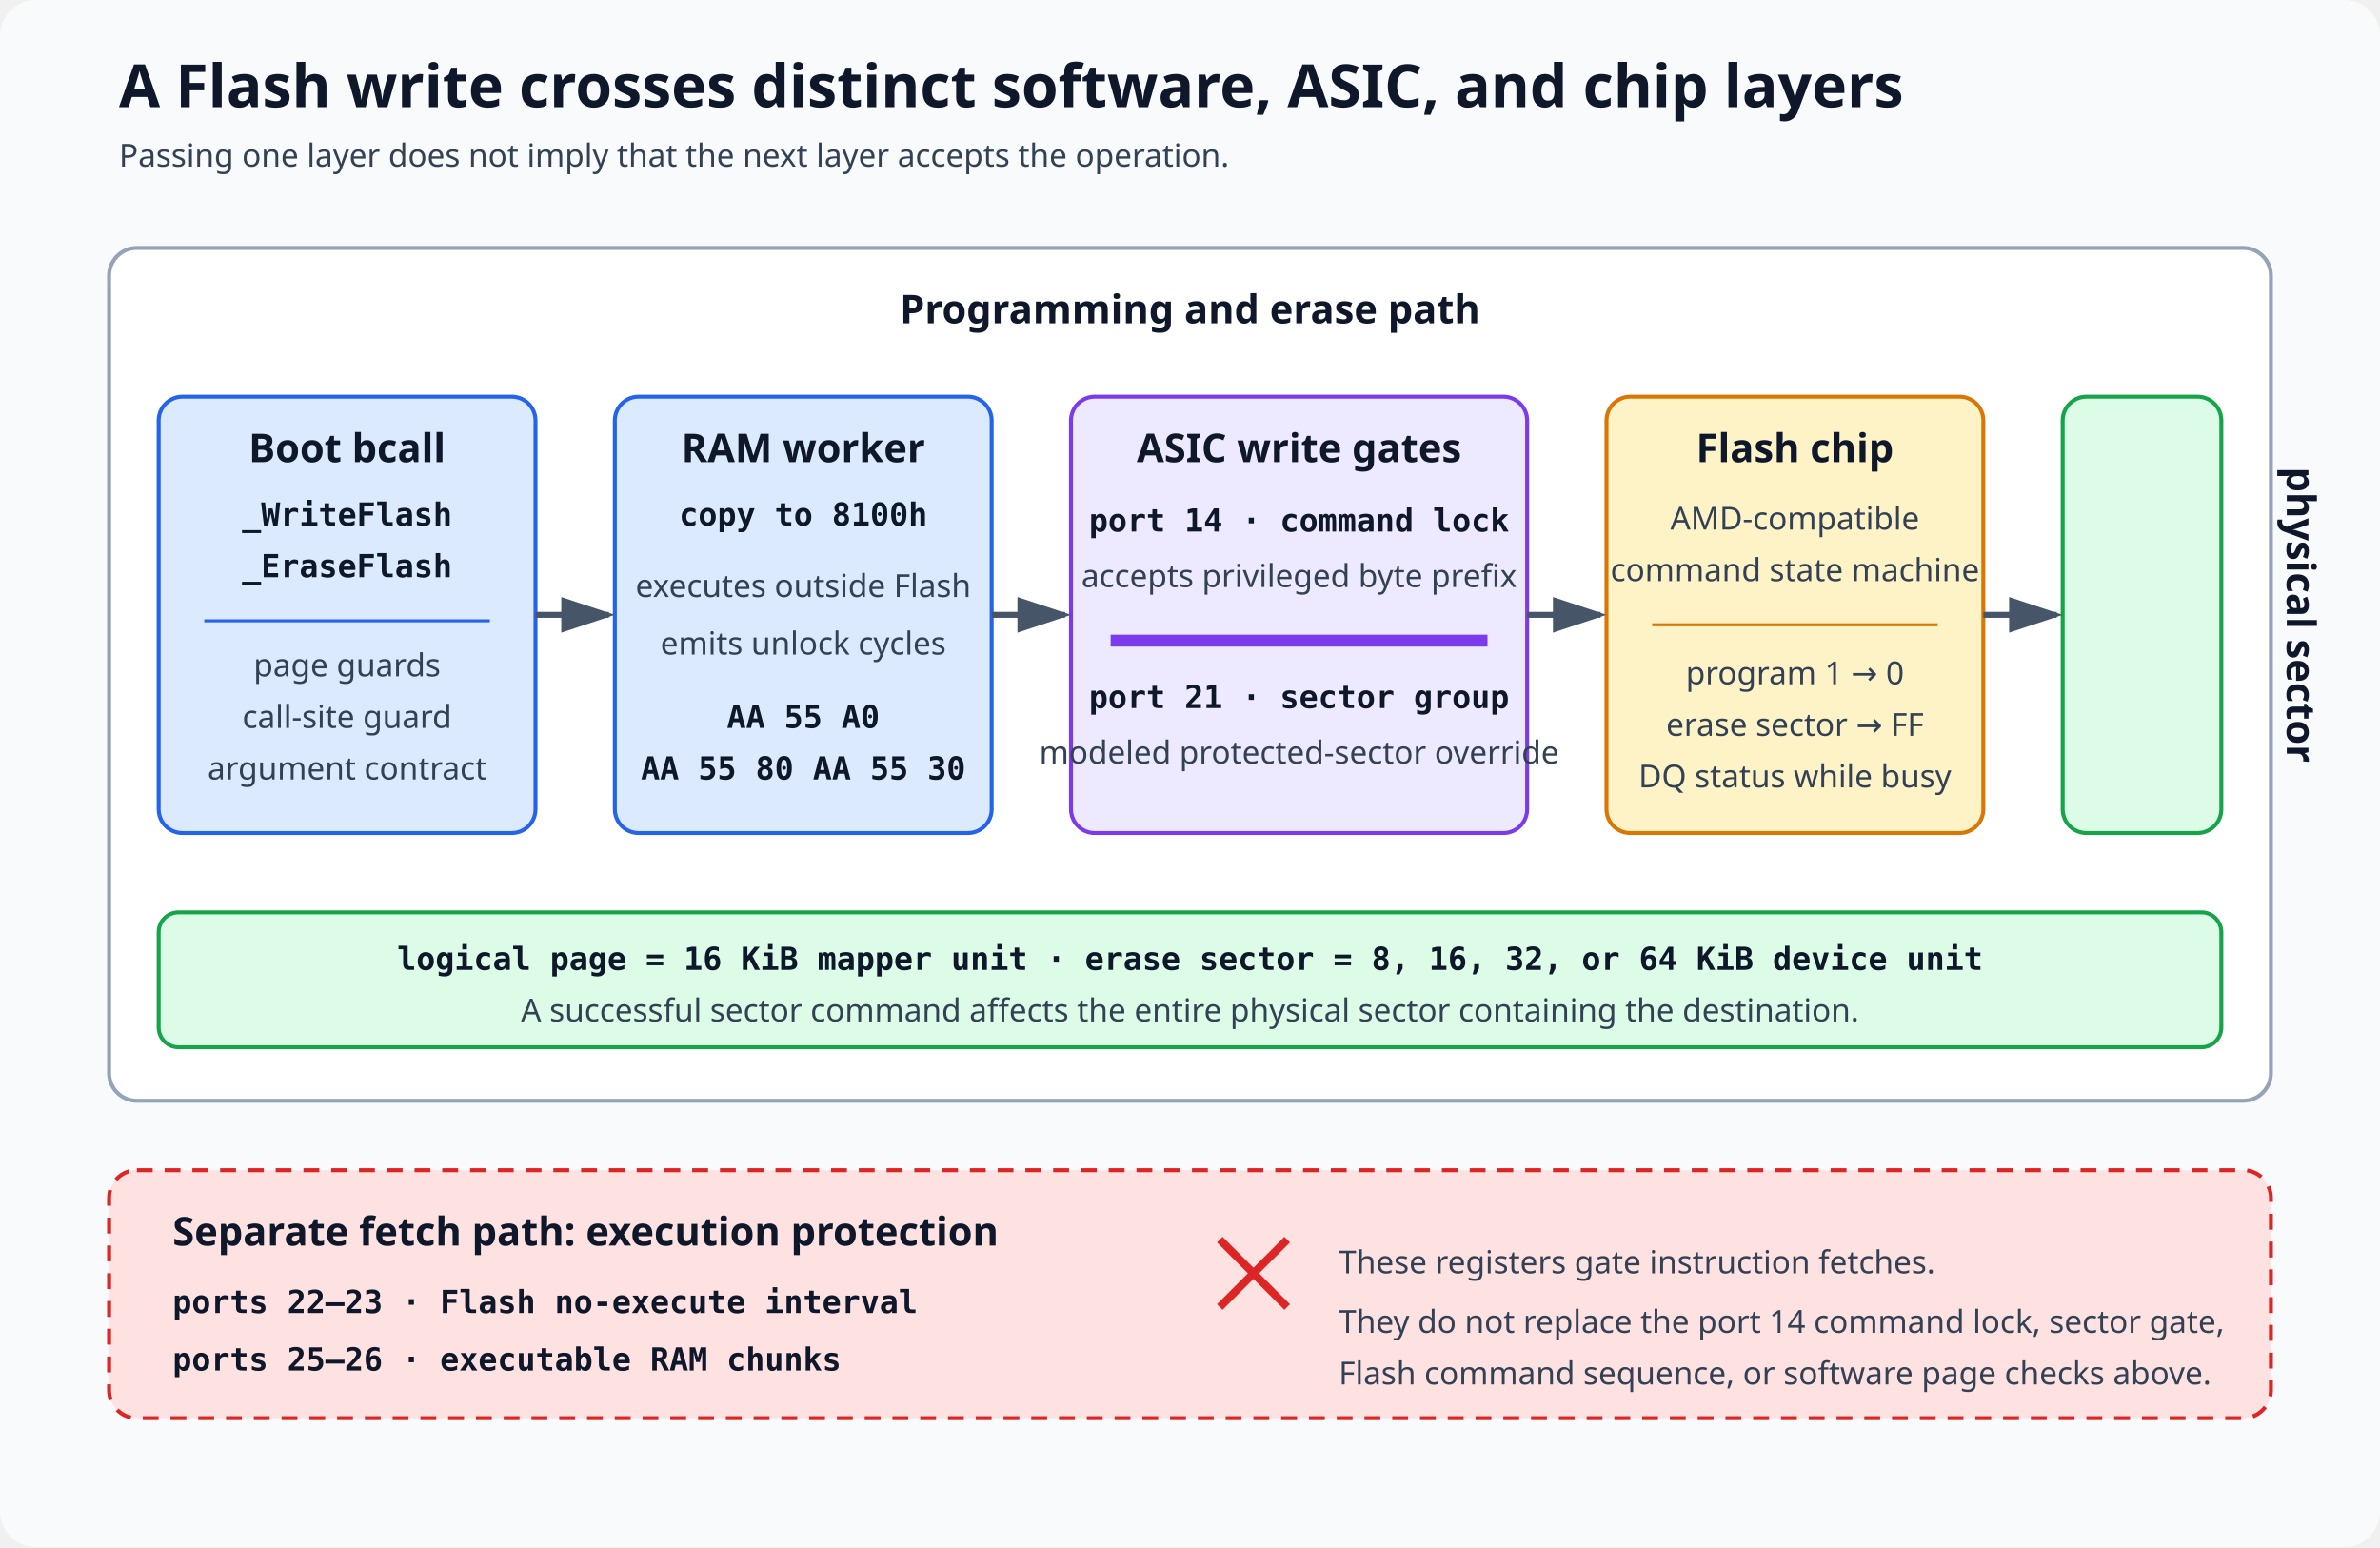
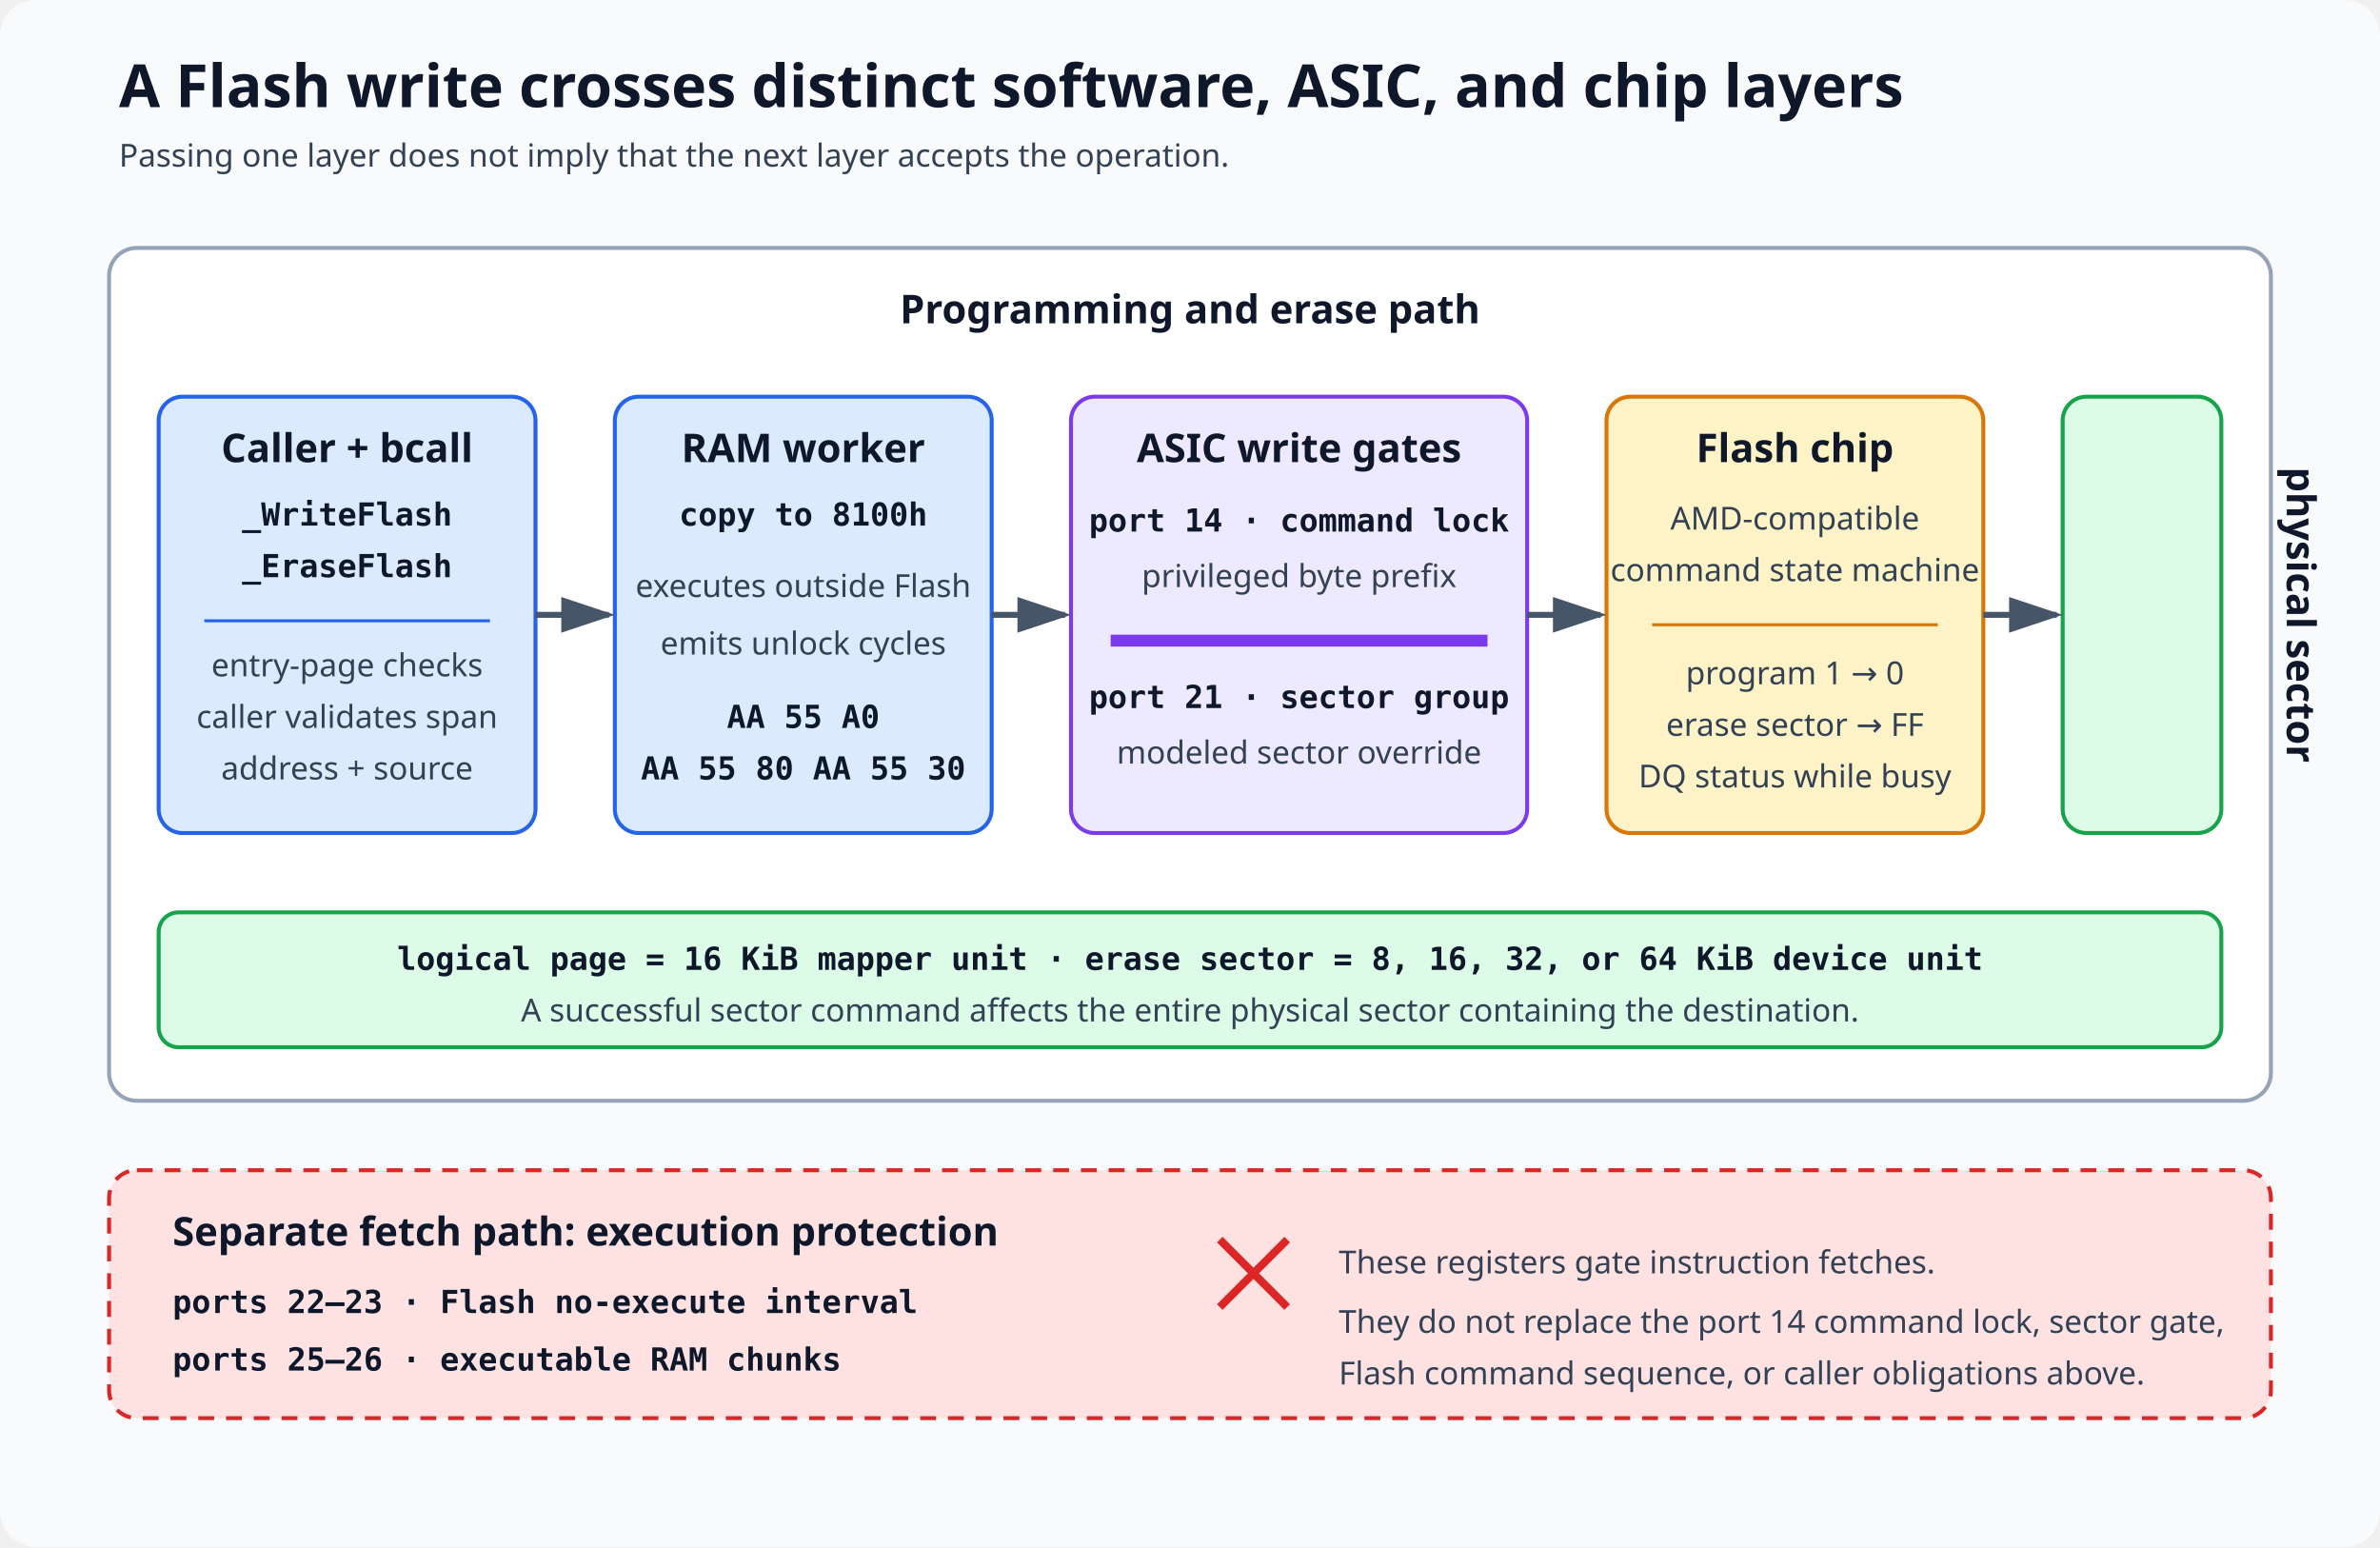
<svg xmlns="http://www.w3.org/2000/svg" width="1200" height="780" viewBox="0 0 1200 780" role="img" aria-labelledby="title desc">
  <defs>
    <style>
      .bg{fill:#f8fafc}.panel{fill:#fff;stroke:#94a3b8;stroke-width:2}.title{fill:#0f172a;font:700 30px system-ui,sans-serif}.head{fill:#0f172a;font:700 20px system-ui,sans-serif}.text{fill:#334155;font:16px system-ui,sans-serif}.mono{fill:#0f172a;font:600 16px ui-monospace,SFMono-Regular,Consolas,monospace}.software{fill:#dbeafe;stroke:#2563eb;stroke-width:2}.asic{fill:#ede9fe;stroke:#7c3aed;stroke-width:2}.chip{fill:#fef3c7;stroke:#d97706;stroke-width:2}.array{fill:#dcfce7;stroke:#16a34a;stroke-width:2}.separate{fill:#fee2e2;stroke:#dc2626;stroke-width:2;stroke-dasharray:8 6}.arrow{stroke:#475569;stroke-width:3;fill:none;marker-end:url(#arrow)}.gate{stroke:#7c3aed;stroke-width:6}.cross{stroke:#dc2626;stroke-width:4}
    </style>
    <marker id="arrow" markerWidth="10" markerHeight="10" refX="8" refY="3" orient="auto" markerUnits="strokeWidth">
      <path d="M0,0 L0,6 L9,3 z" fill="#475569" />
    </marker>
  </defs>
  <rect class="bg" width="1200" height="780" rx="18" />
  <text class="title" x="60" y="54">A Flash write crosses distinct software, ASIC, and chip layers</text>
  <text class="text" x="60" y="84">Passing one layer does not imply that the next layer accepts the operation.</text>
  <g transform="translate(55 125)">
    <rect class="panel" width="1090" height="430" rx="14" />
    <text class="head" x="545" y="38" text-anchor="middle">Programming and erase path</text>
    <rect class="software" x="25" y="75" width="190" height="220" rx="12" />
-     <text class="head" x="120" y="108" text-anchor="middle">Boot bcall</text>
+     <text class="head" x="120" y="108" text-anchor="middle">Caller + bcall</text>
    <text class="mono" x="120" y="140" text-anchor="middle">_WriteFlash</text>
    <text class="mono" x="120" y="166" text-anchor="middle">_EraseFlash</text>
    <path d="M48 188 H192" stroke="#2563eb" stroke-width="1.5" />
-     <text class="text" x="120" y="216" text-anchor="middle">page guards</text>
-     <text class="text" x="120" y="242" text-anchor="middle">call-site guard</text>
-     <text class="text" x="120" y="268" text-anchor="middle">argument contract</text>
+     <text class="text" x="120" y="216" text-anchor="middle">entry-page checks</text>
+     <text class="text" x="120" y="242" text-anchor="middle">caller validates span</text>
+     <text class="text" x="120" y="268" text-anchor="middle">address + source</text>
    <rect class="software" x="255" y="75" width="190" height="220" rx="12" />
    <text class="head" x="350" y="108" text-anchor="middle">RAM worker</text>
    <text class="mono" x="350" y="140" text-anchor="middle">copy to 8100h</text>
    <text class="text" x="350" y="176" text-anchor="middle">executes outside Flash</text>
    <text class="text" x="350" y="205" text-anchor="middle">emits unlock cycles</text>
    <text class="mono" x="350" y="242" text-anchor="middle">AA 55 A0</text>
    <text class="mono" x="350" y="268" text-anchor="middle">AA 55 80 AA 55 30</text>
    <rect class="asic" x="485" y="75" width="230" height="220" rx="12" />
    <text class="head" x="600" y="108" text-anchor="middle">ASIC write gates</text>
    <text class="mono" x="600" y="143" text-anchor="middle">port 14 · command lock</text>
-     <text class="text" x="600" y="171" text-anchor="middle">accepts privileged byte prefix</text>
+     <text class="text" x="600" y="171" text-anchor="middle">privileged byte prefix</text>
    <path class="gate" d="M505 198 H695" />
    <text class="mono" x="600" y="232" text-anchor="middle">port 21 · sector group</text>
-     <text class="text" x="600" y="260" text-anchor="middle">modeled protected-sector override</text>
+     <text class="text" x="600" y="260" text-anchor="middle">modeled sector override</text>
    <rect class="chip" x="755" y="75" width="190" height="220" rx="12" />
    <text class="head" x="850" y="108" text-anchor="middle">Flash chip</text>
    <text class="text" x="850" y="142" text-anchor="middle">AMD-compatible</text>
    <text class="text" x="850" y="168" text-anchor="middle">command state machine</text>
    <path d="M778 190 H922" stroke="#d97706" stroke-width="1.5" />
    <text class="text" x="850" y="220" text-anchor="middle">program 1 → 0</text>
    <text class="text" x="850" y="246" text-anchor="middle">erase sector → FF</text>
    <text class="text" x="850" y="272" text-anchor="middle">DQ status while busy</text>
    <rect class="array" x="985" y="75" width="80" height="220" rx="12" />
    <text class="head" x="1025" y="112" text-anchor="middle" transform="rotate(90 1025 185)">physical sector</text>
    <path class="arrow" d="M215 185 H252" />
    <path class="arrow" d="M445 185 H482" />
    <path class="arrow" d="M715 185 H752" />
    <path class="arrow" d="M945 185 H982" />
    <rect class="array" x="25" y="335" width="1040" height="68" rx="10" />
    <text class="mono" x="545" y="364" text-anchor="middle">logical page = 16 KiB mapper unit · erase sector = 8, 16, 32, or 64 KiB device unit</text>
    <text class="text" x="545" y="390" text-anchor="middle">A successful sector command affects the entire physical sector containing the destination.</text>
  </g>
  <g transform="translate(55 590)">
    <rect class="separate" width="1090" height="125" rx="14" />
    <text class="head" x="32" y="38">Separate fetch path: execution protection</text>
    <text class="mono" x="32" y="72">ports 22–23 · Flash no-execute interval</text>
    <text class="mono" x="32" y="101">ports 25–26 · executable RAM chunks</text>
    <path class="cross" d="M560 35 l34 34 m0 -34 l-34 34" />
    <text class="text" x="620" y="52">These registers gate instruction fetches.</text>
    <text class="text" x="620" y="82">They do not replace the port 14 command lock, sector gate,</text>
-     <text class="text" x="620" y="108">Flash command sequence, or software page checks above.</text>
+     <text class="text" x="620" y="108">Flash command sequence, or caller obligations above.</text>
  </g>
</svg>
